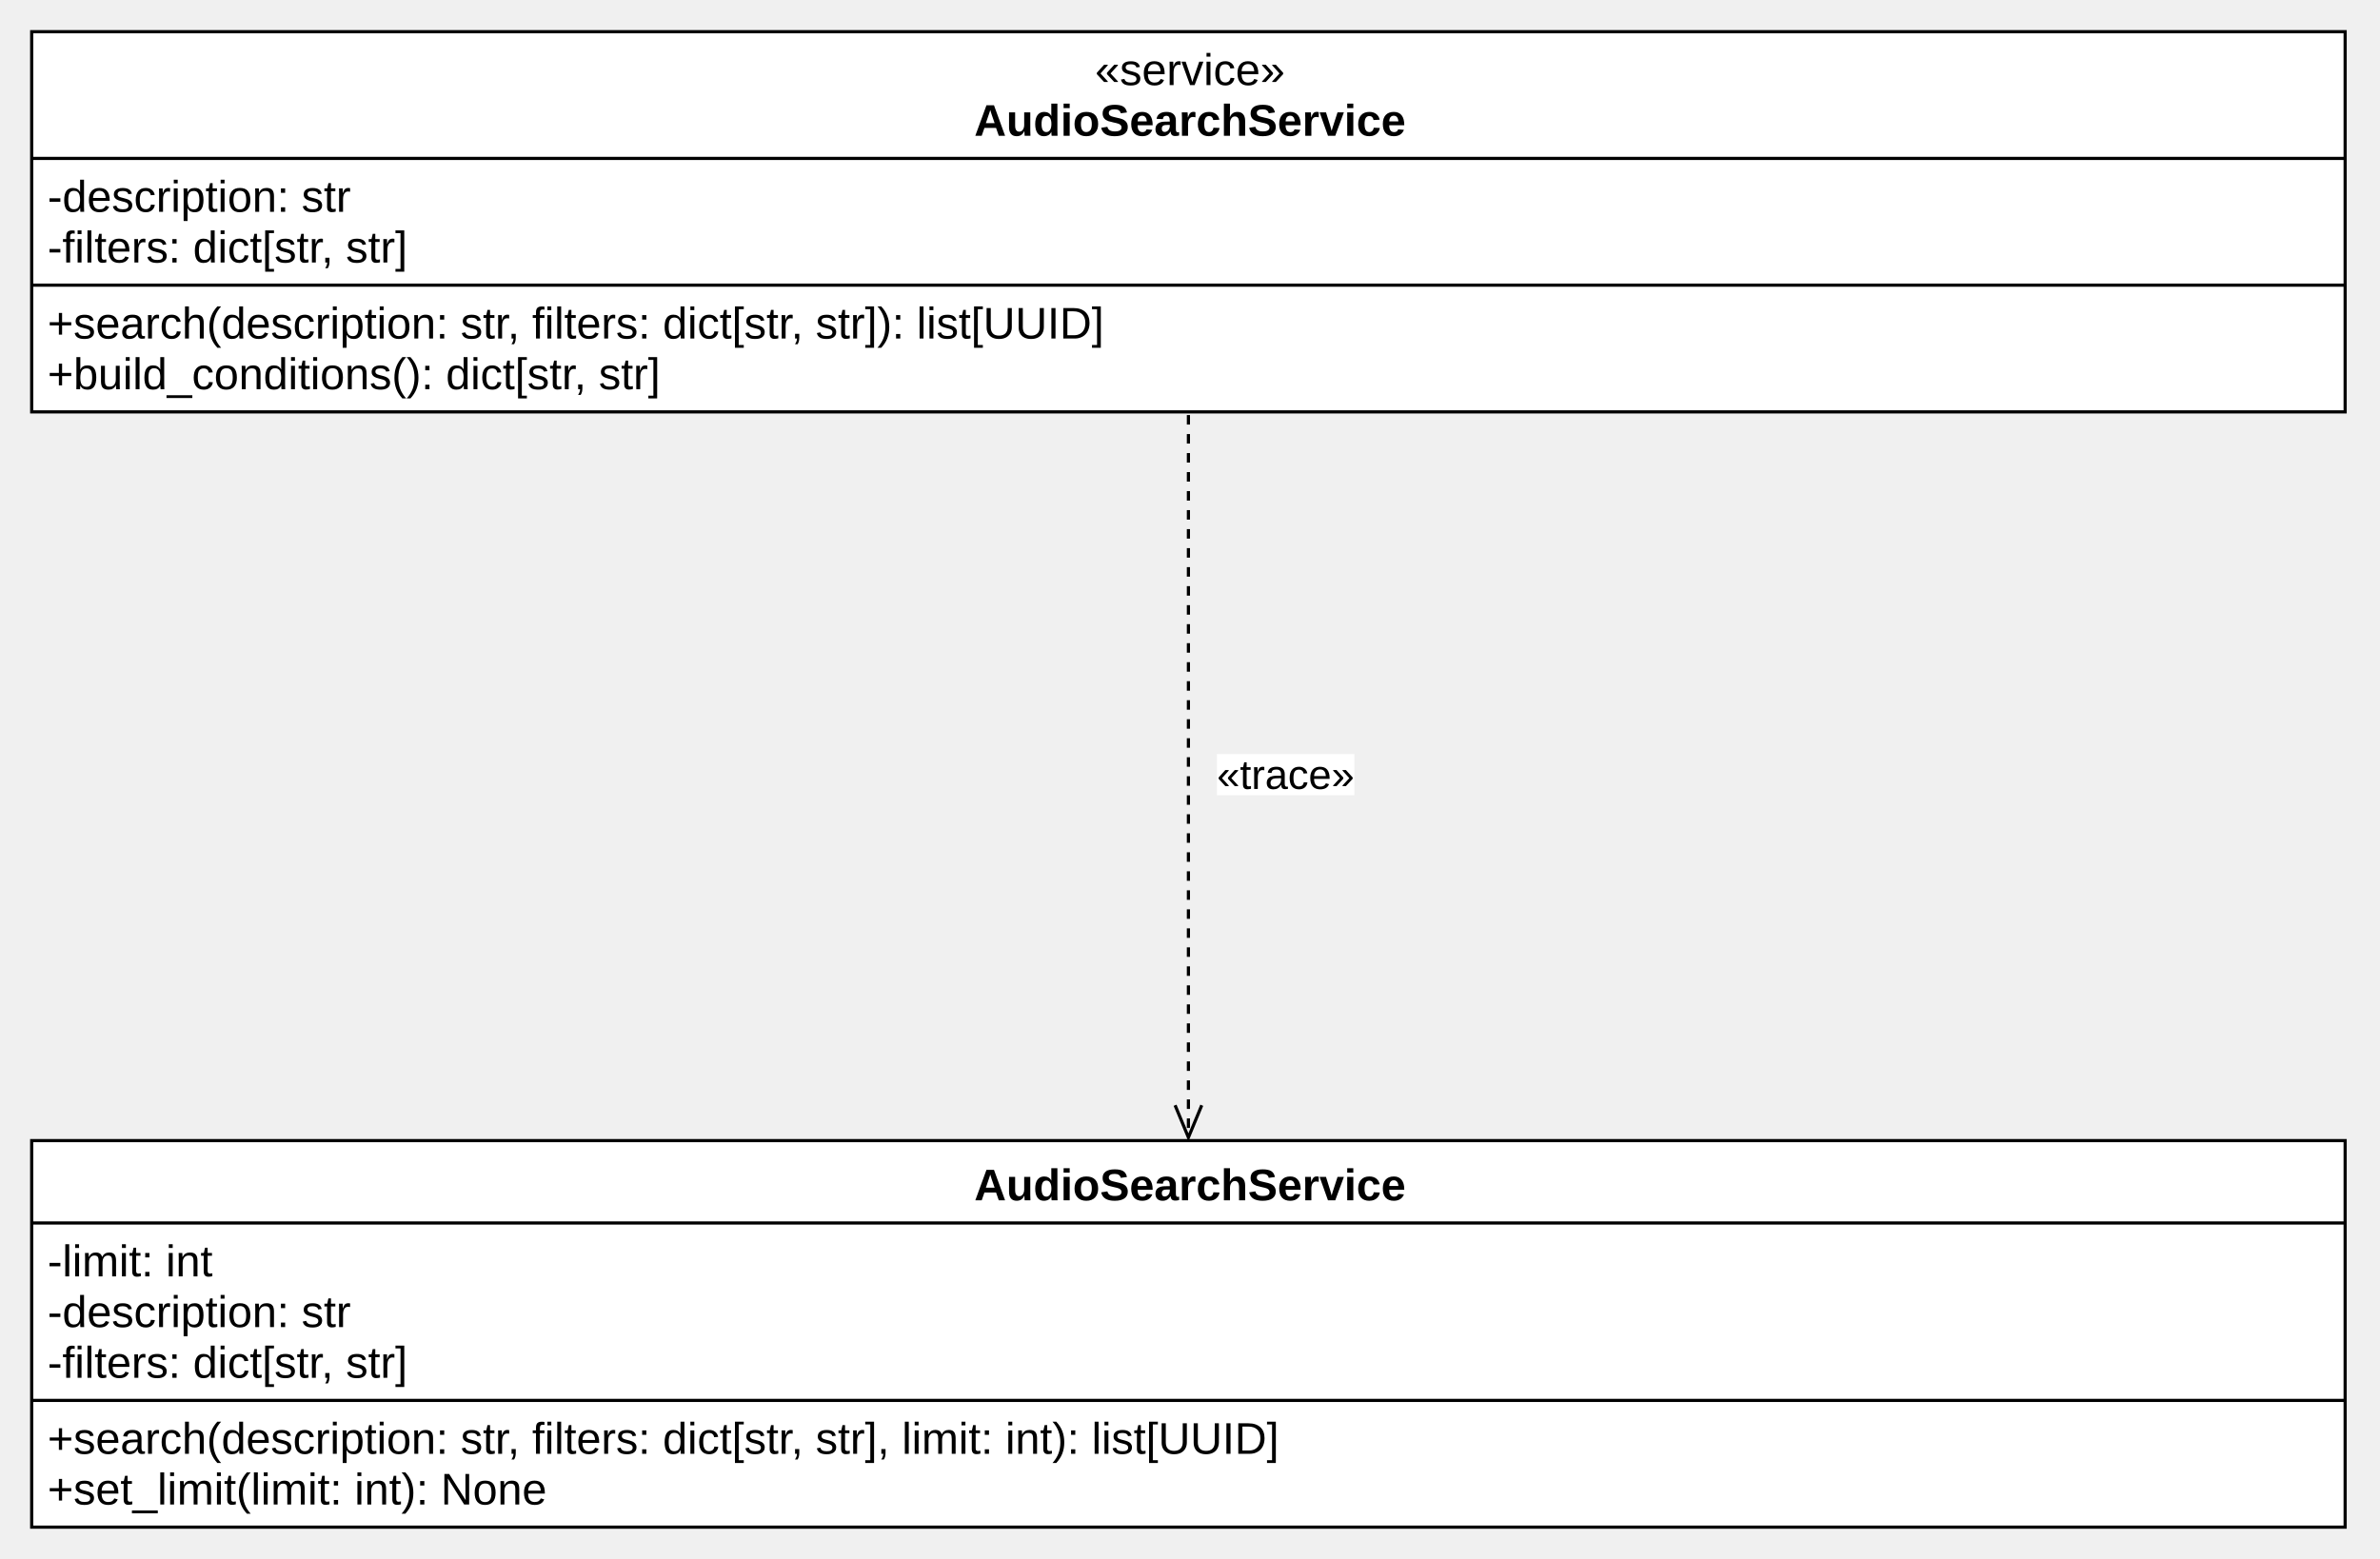
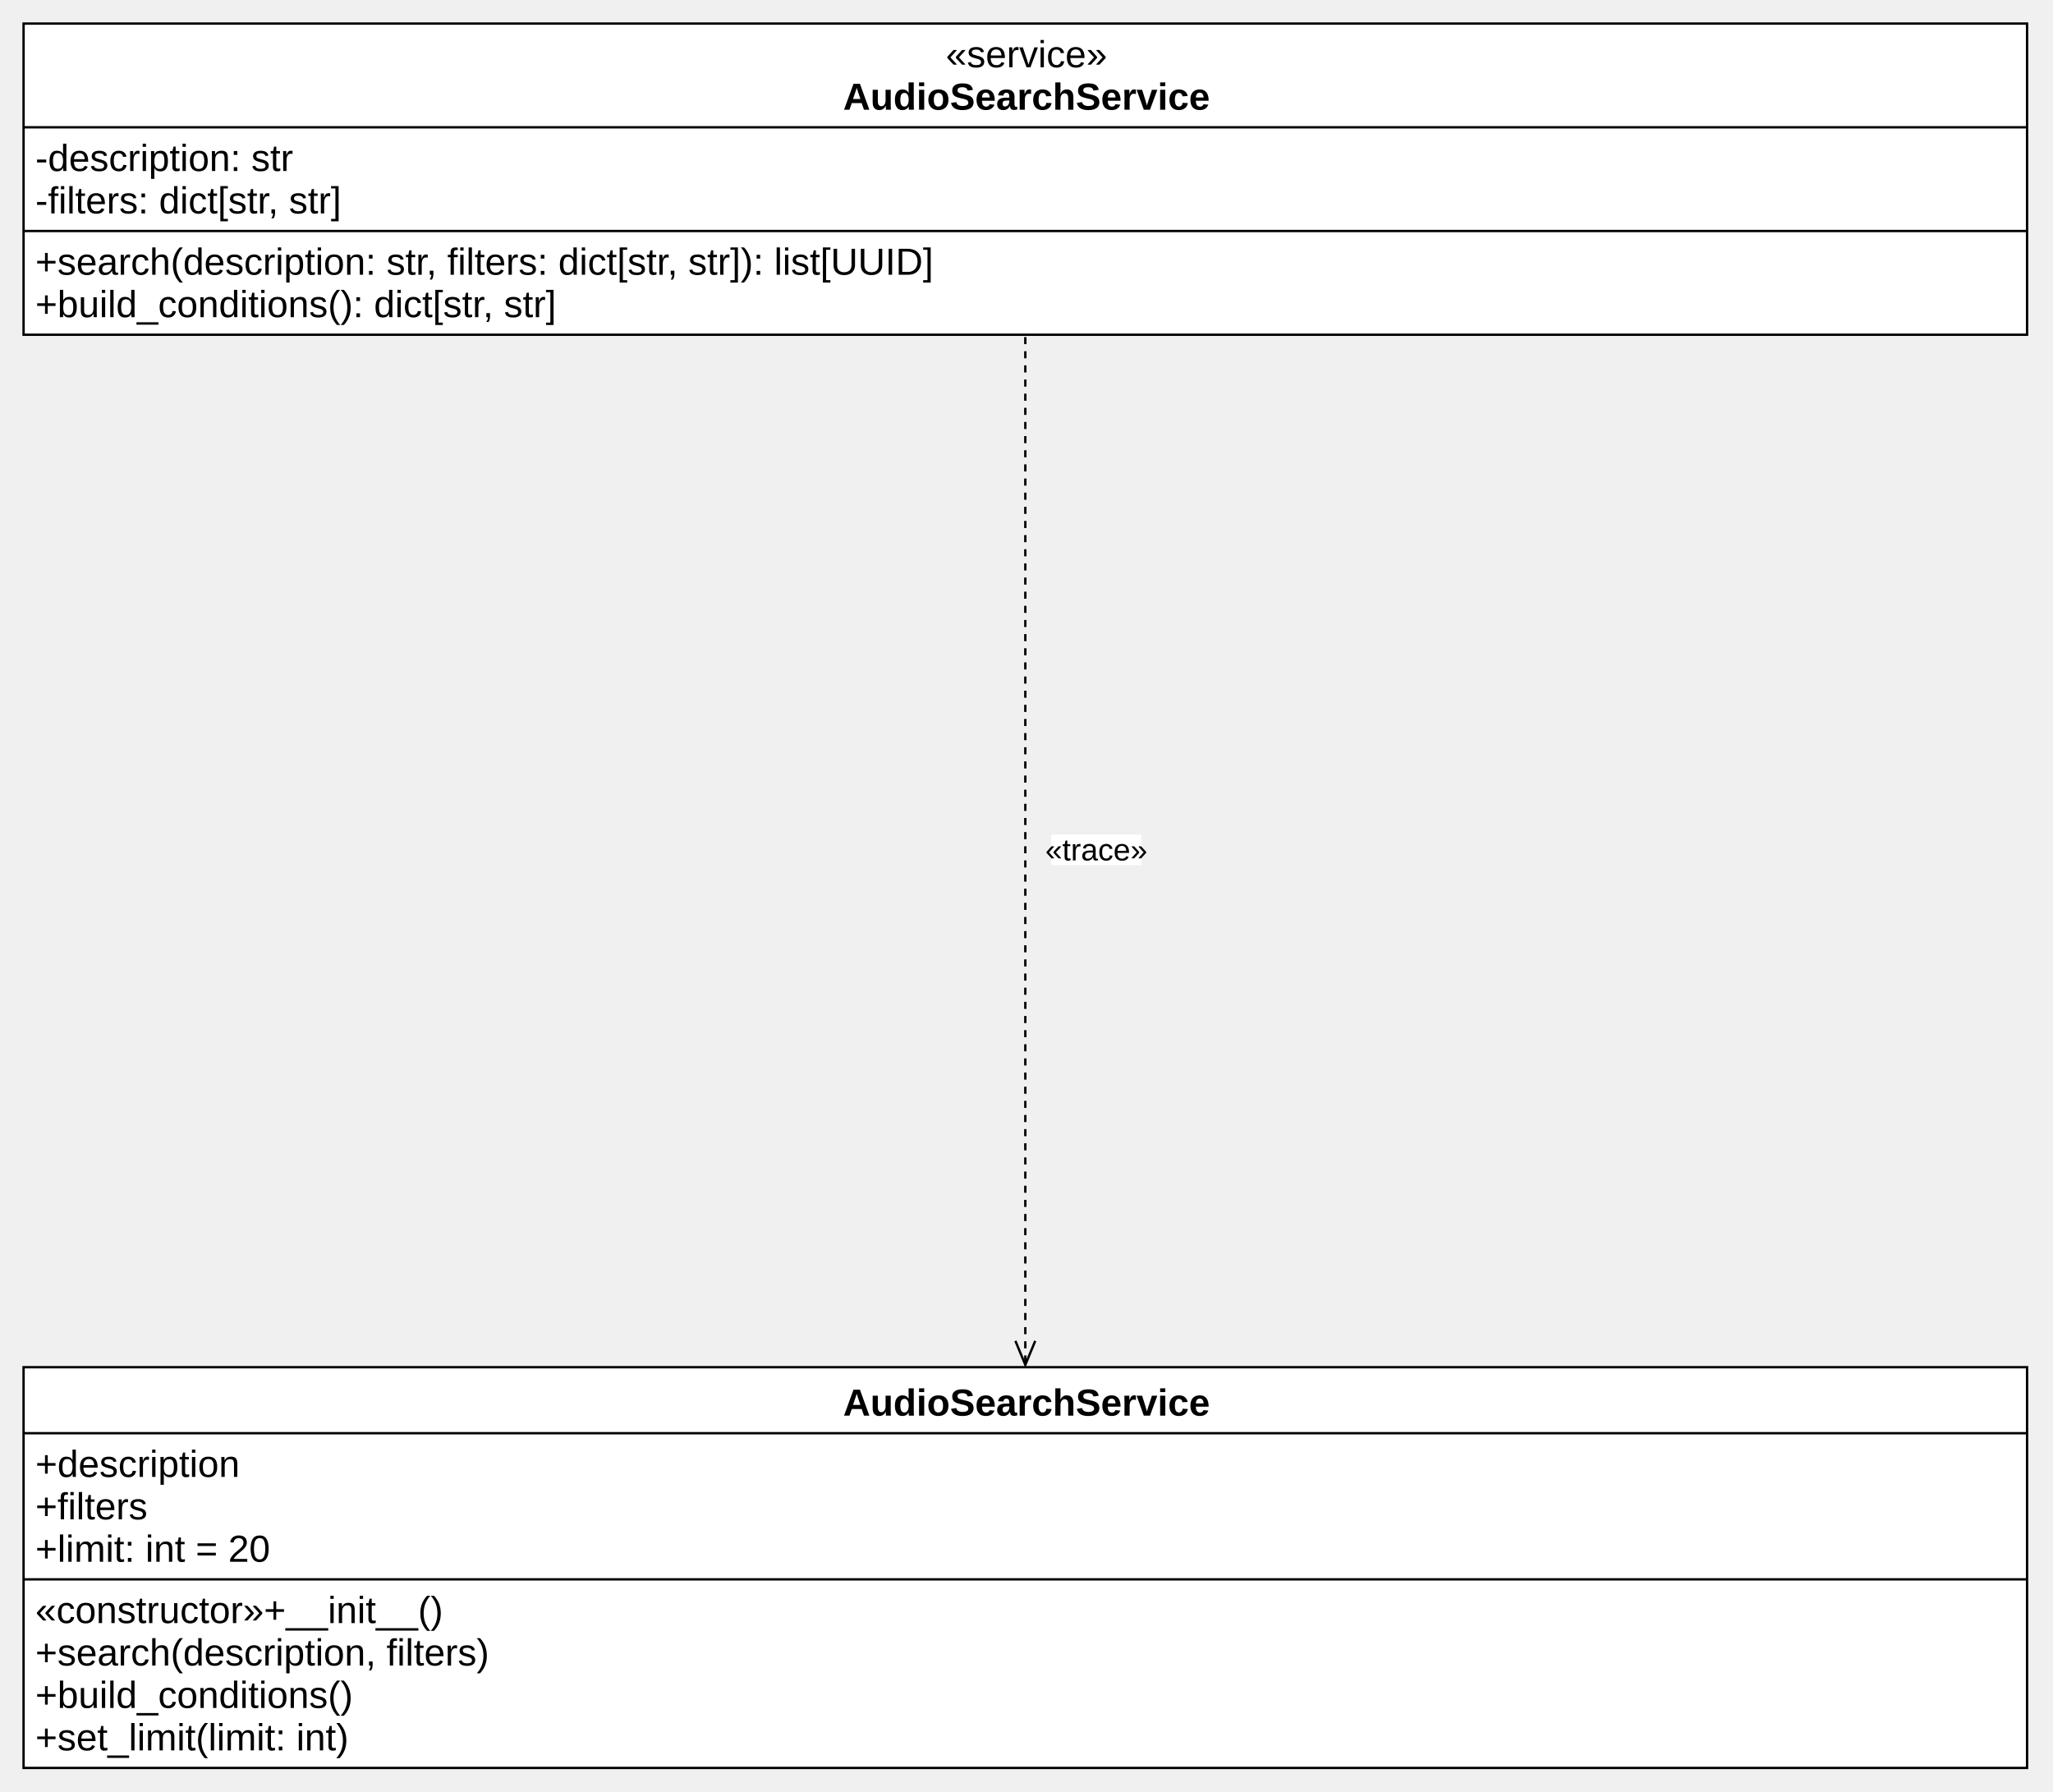
- <svg xmlns="http://www.w3.org/2000/svg" version="1.1" width="751" height="492">
+ <svg xmlns="http://www.w3.org/2000/svg" version="1.1" width="871" height="760">
  <defs />
  <g>
    <g>
-       <rect fill="#ffffff" stroke="none" x="30" y="30" width="730" height="120" transform="matrix(1 0 0 1 -20 -20)" />
+       <rect fill="#ffffff" stroke="none" x="30" y="30" width="850" height="132" transform="matrix(1 0 0 1 -20 -20)" />
    </g>
    <g>
-       <path fill="none" stroke="#000000" paint-order="fill stroke markers" d=" M 10 10 L 740 10 L 740 130 L 10 130 L 10 10 Z Z" stroke-miterlimit="10" stroke-dasharray="" />
+       <path fill="none" stroke="#000000" paint-order="fill stroke markers" d=" M 10 10 L 860 10 L 860 142 L 10 142 L 10 10 Z Z" stroke-miterlimit="10" stroke-dasharray="" />
    </g>
    <g>
-       <path fill="none" stroke="#000000" paint-order="fill stroke markers" d=" M 10 50 L 740 50" stroke-miterlimit="10" stroke-dasharray="" />
+       <path fill="none" stroke="#000000" paint-order="fill stroke markers" d=" M 10 54 L 860 54" stroke-miterlimit="10" stroke-dasharray="" />
    </g>
    <g>
-       <path fill="none" stroke="#000000" paint-order="fill stroke markers" d=" M 10 90 L 740 90" stroke-miterlimit="10" stroke-dasharray="" />
+       <path fill="none" stroke="#000000" paint-order="fill stroke markers" d=" M 10 98 L 860 98" stroke-miterlimit="10" stroke-dasharray="" />
    </g>
    <g>
      <g>
        <path fill="none" stroke="none" />
-         <text fill="#000000" stroke="none" font-family="Arial" font-size="14px" font-style="normal" font-weight="normal" text-decoration="undefined" x="395.5" y="42" text-anchor="middle" dominant-baseline="central" transform="matrix(1 0 0 1 -20 -20)">«service»</text>
+         <text fill="#000000" stroke="none" font-family="Arial" font-size="16px" font-style="normal" font-weight="normal" text-decoration="undefined" x="455.5" y="43" text-anchor="middle" dominant-baseline="central" transform="matrix(1 0 0 1 -20 -20)">«service»</text>
      </g>
    </g>
    <g>
      <g>
        <path fill="none" stroke="none" />
-         <text fill="#000000" stroke="none" font-family="Arial" font-size="14px" font-style="normal" font-weight="bold" text-decoration="undefined" x="395.5" y="58" text-anchor="middle" dominant-baseline="central" transform="matrix(1 0 0 1 -20 -20)">AudioSearchService</text>
+         <text fill="#000000" stroke="none" font-family="Arial" font-size="16px" font-style="normal" font-weight="bold" text-decoration="undefined" x="455.5" y="61" text-anchor="middle" dominant-baseline="central" transform="matrix(1 0 0 1 -20 -20)">AudioSearchService</text>
      </g>
    </g>
    <g>
      <g>
        <path fill="none" stroke="none" />
-         <text fill="#000000" stroke="none" font-family="Arial" font-size="14px" font-style="normal" font-weight="normal" text-decoration="undefined" x="35" y="82" text-anchor="start" dominant-baseline="central" transform="matrix(1 0 0 1 -20 -20)">-description: str</text>
+         <text fill="#000000" stroke="none" font-family="Arial" font-size="16px" font-style="normal" font-weight="normal" text-decoration="undefined" x="35" y="87" text-anchor="start" dominant-baseline="central" transform="matrix(1 0 0 1 -20 -20)">-description: str</text>
      </g>
    </g>
    <g>
      <g>
        <path fill="none" stroke="none" />
-         <text fill="#000000" stroke="none" font-family="Arial" font-size="14px" font-style="normal" font-weight="normal" text-decoration="undefined" x="35" y="98" text-anchor="start" dominant-baseline="central" transform="matrix(1 0 0 1 -20 -20)">-filters: dict[str, str]</text>
+         <text fill="#000000" stroke="none" font-family="Arial" font-size="16px" font-style="normal" font-weight="normal" text-decoration="undefined" x="35" y="105" text-anchor="start" dominant-baseline="central" transform="matrix(1 0 0 1 -20 -20)">-filters: dict[str, str]</text>
      </g>
    </g>
    <g>
      <g>
        <path fill="none" stroke="none" />
-         <text fill="#000000" stroke="none" font-family="Arial" font-size="14px" font-style="normal" font-weight="normal" text-decoration="undefined" x="35" y="122" text-anchor="start" dominant-baseline="central" transform="matrix(1 0 0 1 -20 -20)">+search(description: str, filters: dict[str, str]): list[UUID]</text>
+         <text fill="#000000" stroke="none" font-family="Arial" font-size="16px" font-style="normal" font-weight="normal" text-decoration="undefined" x="35" y="131" text-anchor="start" dominant-baseline="central" transform="matrix(1 0 0 1 -20 -20)">+search(description: str, filters: dict[str, str]): list[UUID]</text>
      </g>
    </g>
    <g>
      <g>
        <path fill="none" stroke="none" />
-         <text fill="#000000" stroke="none" font-family="Arial" font-size="14px" font-style="normal" font-weight="normal" text-decoration="undefined" x="35" y="138" text-anchor="start" dominant-baseline="central" transform="matrix(1 0 0 1 -20 -20)">+build_conditions(): dict[str, str]</text>
+         <text fill="#000000" stroke="none" font-family="Arial" font-size="16px" font-style="normal" font-weight="normal" text-decoration="undefined" x="35" y="149" text-anchor="start" dominant-baseline="central" transform="matrix(1 0 0 1 -20 -20)">+build_conditions(): dict[str, str]</text>
      </g>
    </g>
    <g>
-       <rect fill="#ffffff" stroke="none" x="30" y="380" width="730" height="122" transform="matrix(1 0 0 1 -20 -20)" />
+       <rect fill="#ffffff" stroke="none" x="30" y="600" width="850" height="170" transform="matrix(1 0 0 1 -20 -20)" />
    </g>
    <g>
-       <path fill="none" stroke="#000000" paint-order="fill stroke markers" d=" M 10 360 L 740 360 L 740 482 L 10 482 L 10 360 Z Z" stroke-miterlimit="10" stroke-dasharray="" />
+       <path fill="none" stroke="#000000" paint-order="fill stroke markers" d=" M 10 580 L 860 580 L 860 750 L 10 750 L 10 580 Z Z" stroke-miterlimit="10" stroke-dasharray="" />
    </g>
    <g>
-       <path fill="none" stroke="#000000" paint-order="fill stroke markers" d=" M 10 386 L 740 386" stroke-miterlimit="10" stroke-dasharray="" />
+       <path fill="none" stroke="#000000" paint-order="fill stroke markers" d=" M 10 608 L 860 608" stroke-miterlimit="10" stroke-dasharray="" />
    </g>
    <g>
-       <path fill="none" stroke="#000000" paint-order="fill stroke markers" d=" M 10 442 L 740 442" stroke-miterlimit="10" stroke-dasharray="" />
+       <path fill="none" stroke="#000000" paint-order="fill stroke markers" d=" M 10 670 L 860 670" stroke-miterlimit="10" stroke-dasharray="" />
    </g>
    <g>
      <g>
        <path fill="none" stroke="none" />
-         <text fill="#000000" stroke="none" font-family="Arial" font-size="14px" font-style="normal" font-weight="bold" text-decoration="undefined" x="395.5" y="394" text-anchor="middle" dominant-baseline="central" transform="matrix(1 0 0 1 -20 -20)">AudioSearchService</text>
+         <text fill="#000000" stroke="none" font-family="Arial" font-size="16px" font-style="normal" font-weight="bold" text-decoration="undefined" x="455.5" y="615" text-anchor="middle" dominant-baseline="central" transform="matrix(1 0 0 1 -20 -20)">AudioSearchService</text>
      </g>
    </g>
    <g>
      <g>
        <path fill="none" stroke="none" />
-         <text fill="#000000" stroke="none" font-family="Arial" font-size="14px" font-style="normal" font-weight="normal" text-decoration="undefined" x="35" y="418" text-anchor="start" dominant-baseline="central" transform="matrix(1 0 0 1 -20 -20)">-limit: int</text>
+         <text fill="#000000" stroke="none" font-family="Arial" font-size="16px" font-style="normal" font-weight="normal" text-decoration="undefined" x="35" y="641" text-anchor="start" dominant-baseline="central" transform="matrix(1 0 0 1 -20 -20)">+description</text>
      </g>
    </g>
    <g>
      <g>
        <path fill="none" stroke="none" />
-         <text fill="#000000" stroke="none" font-family="Arial" font-size="14px" font-style="normal" font-weight="normal" text-decoration="undefined" x="35" y="434" text-anchor="start" dominant-baseline="central" transform="matrix(1 0 0 1 -20 -20)">-description: str</text>
+         <text fill="#000000" stroke="none" font-family="Arial" font-size="16px" font-style="normal" font-weight="normal" text-decoration="undefined" x="35" y="659" text-anchor="start" dominant-baseline="central" transform="matrix(1 0 0 1 -20 -20)">+filters</text>
      </g>
    </g>
    <g>
      <g>
        <path fill="none" stroke="none" />
-         <text fill="#000000" stroke="none" font-family="Arial" font-size="14px" font-style="normal" font-weight="normal" text-decoration="undefined" x="35" y="450" text-anchor="start" dominant-baseline="central" transform="matrix(1 0 0 1 -20 -20)">-filters: dict[str, str]</text>
+         <text fill="#000000" stroke="none" font-family="Arial" font-size="16px" font-style="normal" font-weight="normal" text-decoration="undefined" x="35" y="677" text-anchor="start" dominant-baseline="central" transform="matrix(1 0 0 1 -20 -20)">+limit: int = 20</text>
      </g>
    </g>
    <g>
      <g>
        <path fill="none" stroke="none" />
-         <text fill="#000000" stroke="none" font-family="Arial" font-size="14px" font-style="normal" font-weight="normal" text-decoration="undefined" x="35" y="474" text-anchor="start" dominant-baseline="central" transform="matrix(1 0 0 1 -20 -20)">+search(description: str, filters: dict[str, str], limit: int): list[UUID]</text>
+         <text fill="#000000" stroke="none" font-family="Arial" font-size="16px" font-style="normal" font-weight="normal" text-decoration="undefined" x="35" y="703" text-anchor="start" dominant-baseline="central" transform="matrix(1 0 0 1 -20 -20)">«constructor»+__init__()</text>
      </g>
    </g>
    <g>
      <g>
        <path fill="none" stroke="none" />
-         <text fill="#000000" stroke="none" font-family="Arial" font-size="14px" font-style="normal" font-weight="normal" text-decoration="undefined" x="35" y="490" text-anchor="start" dominant-baseline="central" transform="matrix(1 0 0 1 -20 -20)">+set_limit(limit: int): None</text>
+         <text fill="#000000" stroke="none" font-family="Arial" font-size="16px" font-style="normal" font-weight="normal" text-decoration="undefined" x="35" y="721" text-anchor="start" dominant-baseline="central" transform="matrix(1 0 0 1 -20 -20)">+search(description, filters)</text>
      </g>
-     </g>
-     <g>
-       <path fill="none" stroke="#000000" paint-order="fill stroke markers" d=" M 375 131 L 375 359" stroke-miterlimit="10" stroke-dasharray="3" />
-     </g>
-     <g>
-       <path fill="none" stroke="#000000" paint-order="fill stroke markers" d=" M 370.79 348.837 L 375 359 L 379.21 348.837" stroke-miterlimit="10" stroke-dasharray="" />
-     </g>
-     <g>
-       <rect fill="#ffffff" stroke="none" x="404" y="258" width="43.361" height="13" transform="matrix(1 0 0 1 -20 -20)" />
    </g>
    <g>
      <g>
        <path fill="none" stroke="none" />
-         <text fill="#000000" stroke="none" font-family="Arial" font-size="13px" font-style="normal" font-weight="normal" text-decoration="undefined" x="425.68" y="264.5" text-anchor="middle" dominant-baseline="central" transform="matrix(1 0 0 1 -20 -20)">«trace»</text>
+         <text fill="#000000" stroke="none" font-family="Arial" font-size="16px" font-style="normal" font-weight="normal" text-decoration="undefined" x="35" y="739" text-anchor="start" dominant-baseline="central" transform="matrix(1 0 0 1 -20 -20)">+build_conditions()</text>
+       </g>
+     </g>
+     <g>
+       <g>
+         <path fill="none" stroke="none" />
+         <text fill="#000000" stroke="none" font-family="Arial" font-size="16px" font-style="normal" font-weight="normal" text-decoration="undefined" x="35" y="757" text-anchor="start" dominant-baseline="central" transform="matrix(1 0 0 1 -20 -20)">+set_limit(limit: int)</text>
+       </g>
+     </g>
+     <g>
+       <path fill="none" stroke="#000000" paint-order="fill stroke markers" d=" M 435 143 L 435 579" stroke-miterlimit="10" stroke-dasharray="3" />
+     </g>
+     <g>
+       <path fill="none" stroke="#000000" paint-order="fill stroke markers" d=" M 430.79 568.837 L 435 579 L 439.21 568.837" stroke-miterlimit="10" stroke-dasharray="" />
+     </g>
+     <g>
+       <rect fill="#ffffff" stroke="none" x="466" y="374" width="38.251" height="13" transform="matrix(1 0 0 1 -20 -20)" />
+     </g>
+     <g>
+       <g>
+         <path fill="none" stroke="none" />
+         <text fill="#000000" stroke="none" font-family="Arial" font-size="13px" font-style="normal" font-weight="normal" text-decoration="undefined" x="485.125" y="380.5" text-anchor="middle" dominant-baseline="central" transform="matrix(1 0 0 1 -20 -20)">«trace»</text>
      </g>
    </g>
  </g>
</svg>
